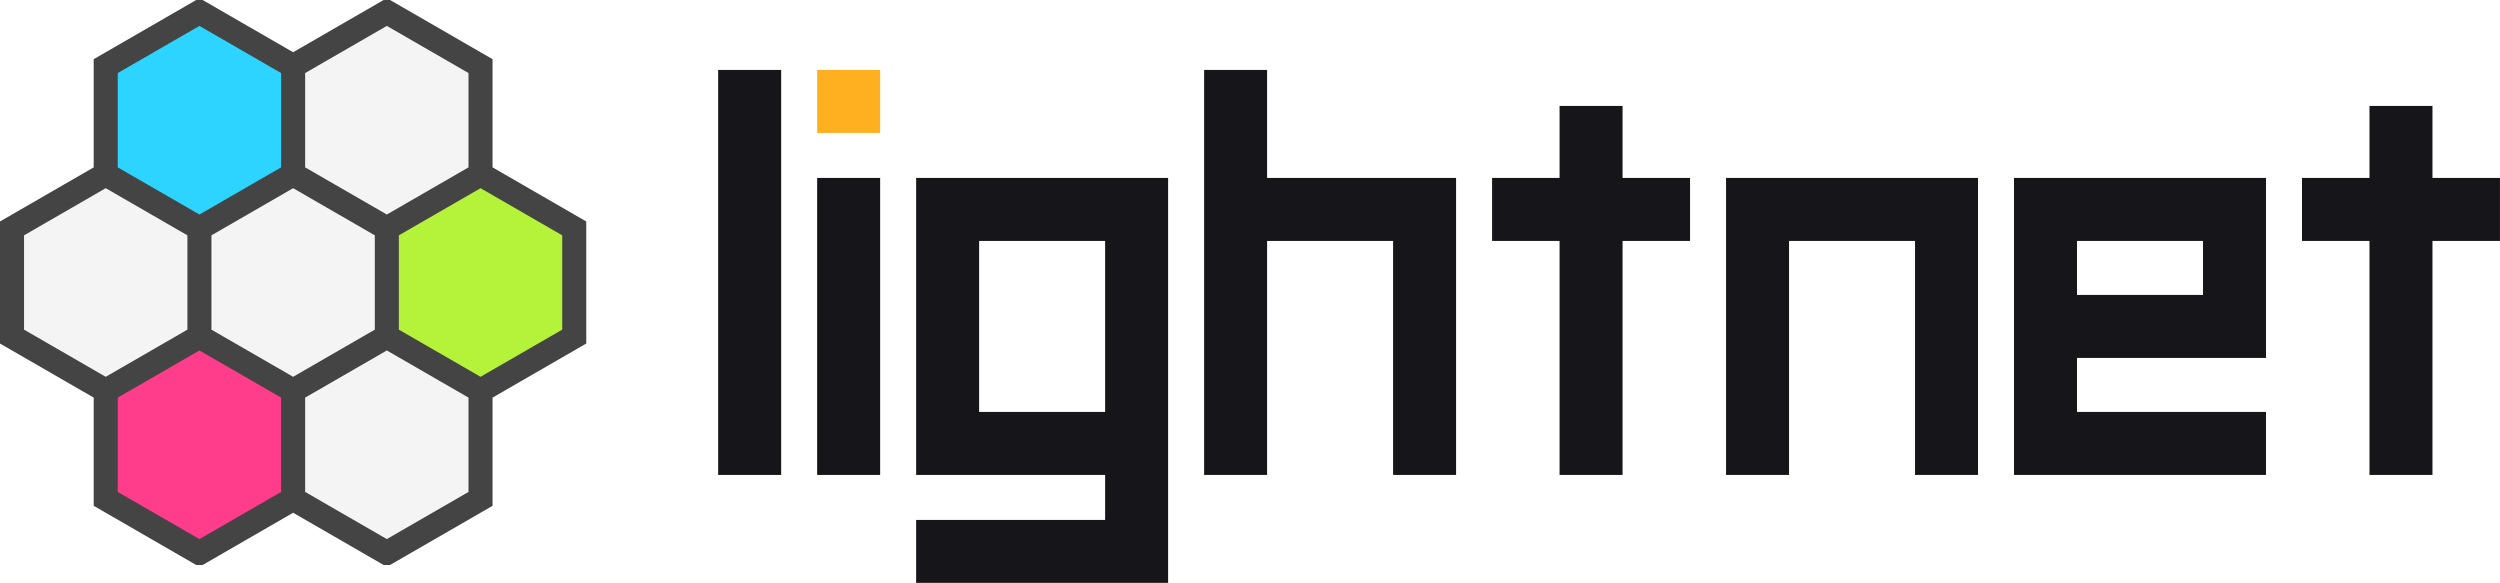
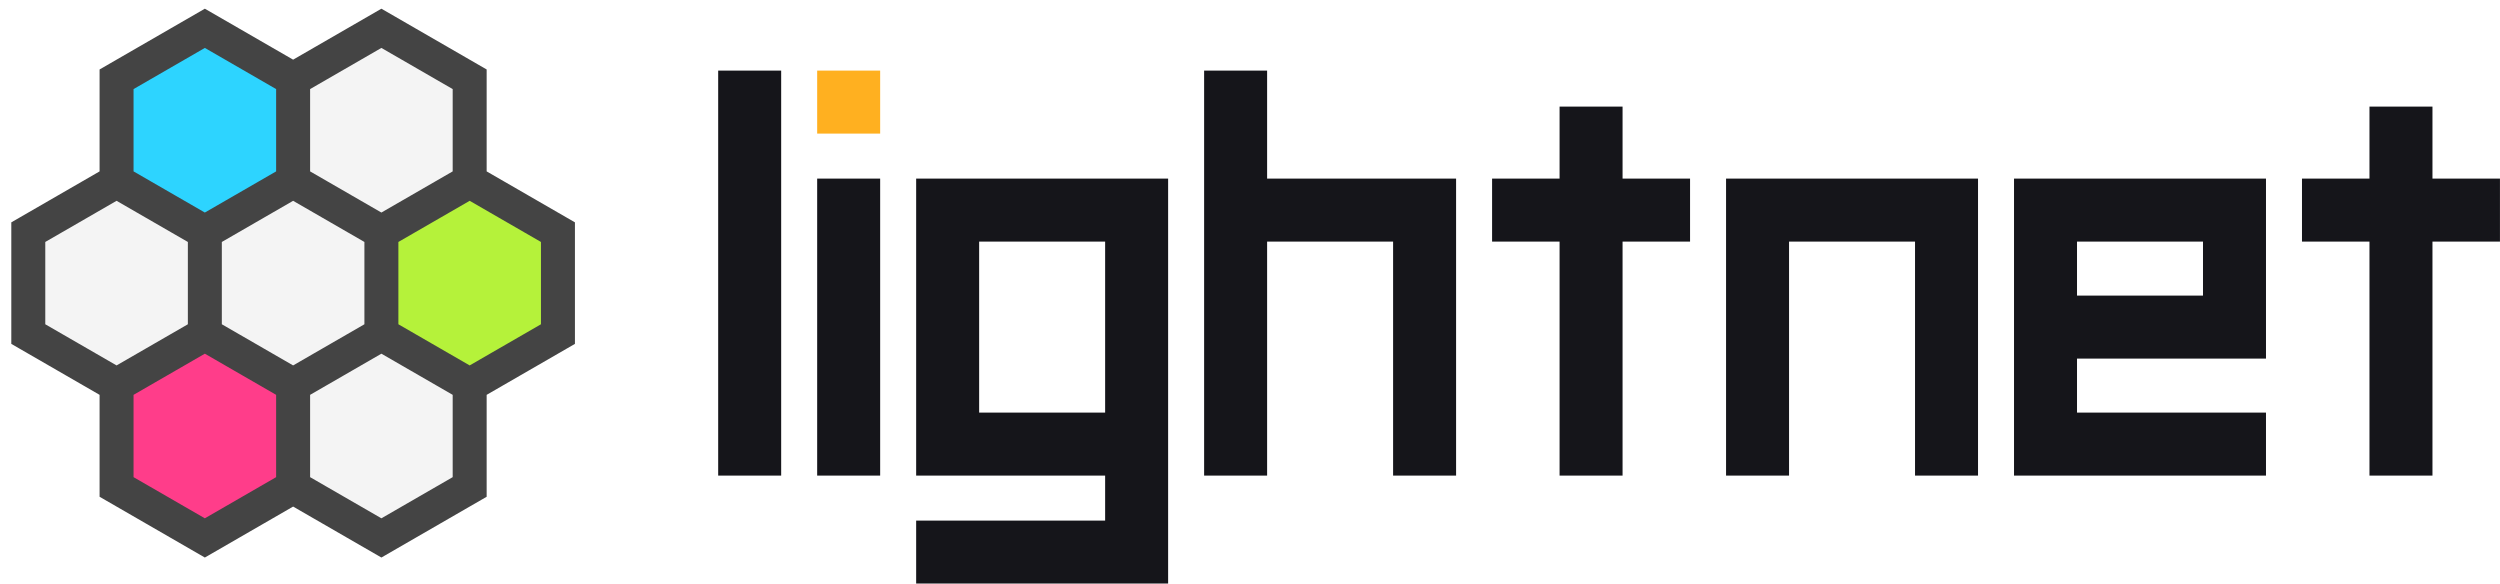
- <svg xmlns="http://www.w3.org/2000/svg" viewBox="0 0 476.03 111.00" width="476.03" height="111">
-   <svg viewBox="-48.765 -47 97.531 94" width="111.63" height="107.58" style="display: block;" x="0.00" y="0.00">
+ <svg xmlns="http://www.w3.org/2000/svg" viewBox="0 0 344.78 80.48" width="344.78" height="80.48">
+   <svg viewBox="-51.765 -50 103.531 100" width="80.85" height="78.09" style="display: block;" x="0.00" y="0.00">
    <path d="M0.00 -18.00L15.59 -9.00L15.59 9.00L0.00 18.00L-15.59 9.00L-15.59 -9.00Z" fill="rgba(244,244,244,1)" />
    <path d="M31.18 -18.00L46.77 -9.00L46.77 9.00L31.18 18.00L15.59 9.00L15.59 -9.00Z" fill="#B5F23A" />
    <path d="M15.59 -45.00L31.18 -36.00L31.18 -18.00L15.59 -9.00L0.00 -18.00L-0.00 -36.00Z" fill="rgba(244,244,244,1)" />
    <path d="M-15.59 -45.00L0.00 -36.00L0.00 -18.00L-15.59 -9.00L-31.18 -18.00L-31.18 -36.00Z" fill="#2DD4FF" />
    <path d="M-31.18 -18.00L-15.59 -9.00L-15.59 9.00L-31.18 18.00L-46.77 9.00L-46.77 -9.00Z" fill="rgba(244,244,244,1)" />
    <path d="M-15.59 9.00L0.00 18.00L0.00 36.00L-15.59 45.00L-31.18 36.00L-31.18 18.00Z" fill="#FF3D8A" />
    <path d="M15.59 9.00L31.18 18.00L31.18 36.00L15.59 45.00L0.00 36.00L-0.00 18.00Z" fill="rgba(244,244,244,1)" />
-     <path d="M0.00 -18.00L15.59 -9.00L15.59 9.00L0.00 18.00L-15.59 9.00L-15.59 -9.00ZM31.18 -18.00L46.77 -9.00L46.77 9.00L31.18 18.00L15.59 9.00L15.59 -9.00ZM15.59 -45.00L31.18 -36.00L31.18 -18.00L15.59 -9.00L0.00 -18.00L-0.00 -36.00ZM-15.59 -45.00L0.00 -36.00L0.00 -18.00L-15.59 -9.00L-31.18 -18.00L-31.18 -36.00ZM-31.18 -18.00L-15.59 -9.00L-15.59 9.00L-31.18 18.00L-46.77 9.00L-46.77 -9.00ZM-15.59 9.00L0.00 18.00L0.00 36.00L-15.59 45.00L-31.18 36.00L-31.18 18.00ZM15.59 9.00L31.18 18.00L31.18 36.00L15.59 45.00L0.00 36.00L-0.00 18.00Z" fill="none" stroke="rgba(68,68,68,1)" stroke-width="4" stroke-linejoin="miter" />
+     <path d="M0.00 -18.00L15.59 -9.00L15.59 9.00L0.00 18.00L-15.59 9.00L-15.59 -9.00ZM31.18 -18.00L46.77 -9.00L46.77 9.00L31.18 18.00L15.59 9.00L15.59 -9.00ZM15.59 -45.00L31.18 -36.00L31.18 -18.00L15.59 -9.00L0.00 -18.00L-0.00 -36.00ZM-15.59 -45.00L0.00 -36.00L0.00 -18.00L-15.59 -9.00L-31.18 -18.00L-31.18 -36.00ZM-31.18 -18.00L-15.59 -9.00L-15.59 9.00L-31.18 18.00L-46.77 9.00L-46.77 -9.00ZM-15.59 9.00L0.00 18.00L0.00 36.00L-15.59 45.00L-31.18 36.00L-31.18 18.00ZM15.59 9.00L31.18 18.00L31.18 36.00L15.59 45.00L0.00 36.00L-0.00 18.00Z" fill="none" stroke="rgba(68,68,68,1)" stroke-width="6" stroke-linejoin="miter" />
  </svg>
-   <svg viewBox="0 0 396 114" width="339.29" height="97.67" style="display: block;" x="136.74" y="13.32">
+   <svg viewBox="0 0 396 114" width="245.74" height="70.74" style="display: block;" x="99.04" y="9.74">
    <path d="M0 0h14v90h-14zM22 24h14v66h-14zM44 24h56v14h-56zM44 24h14v66h-14zM86 24h14v66h-14zM44 76h56v14h-56zM86 90h14v24h-14zM44 100h56v14h-56zM108 0h14v90h-14zM108 24h56v14h-56zM150 24h14v66h-14zM187 8h14v82h-14zM172 24h44v14h-44zM224 24h14v66h-14zM224 24h56v14h-56zM266 24h14v66h-14zM288 24h14v66h-14zM288 24h56v14h-56zM288 50h56v14h-56zM330 24h14v30h-14zM288 76h56v14h-56zM367 8h14v82h-14zM352 24h44v14h-44z" fill="#15151A" />
    <path d="M22 0h14v14h-14z" fill="#FFB020" />
  </svg>
</svg>
